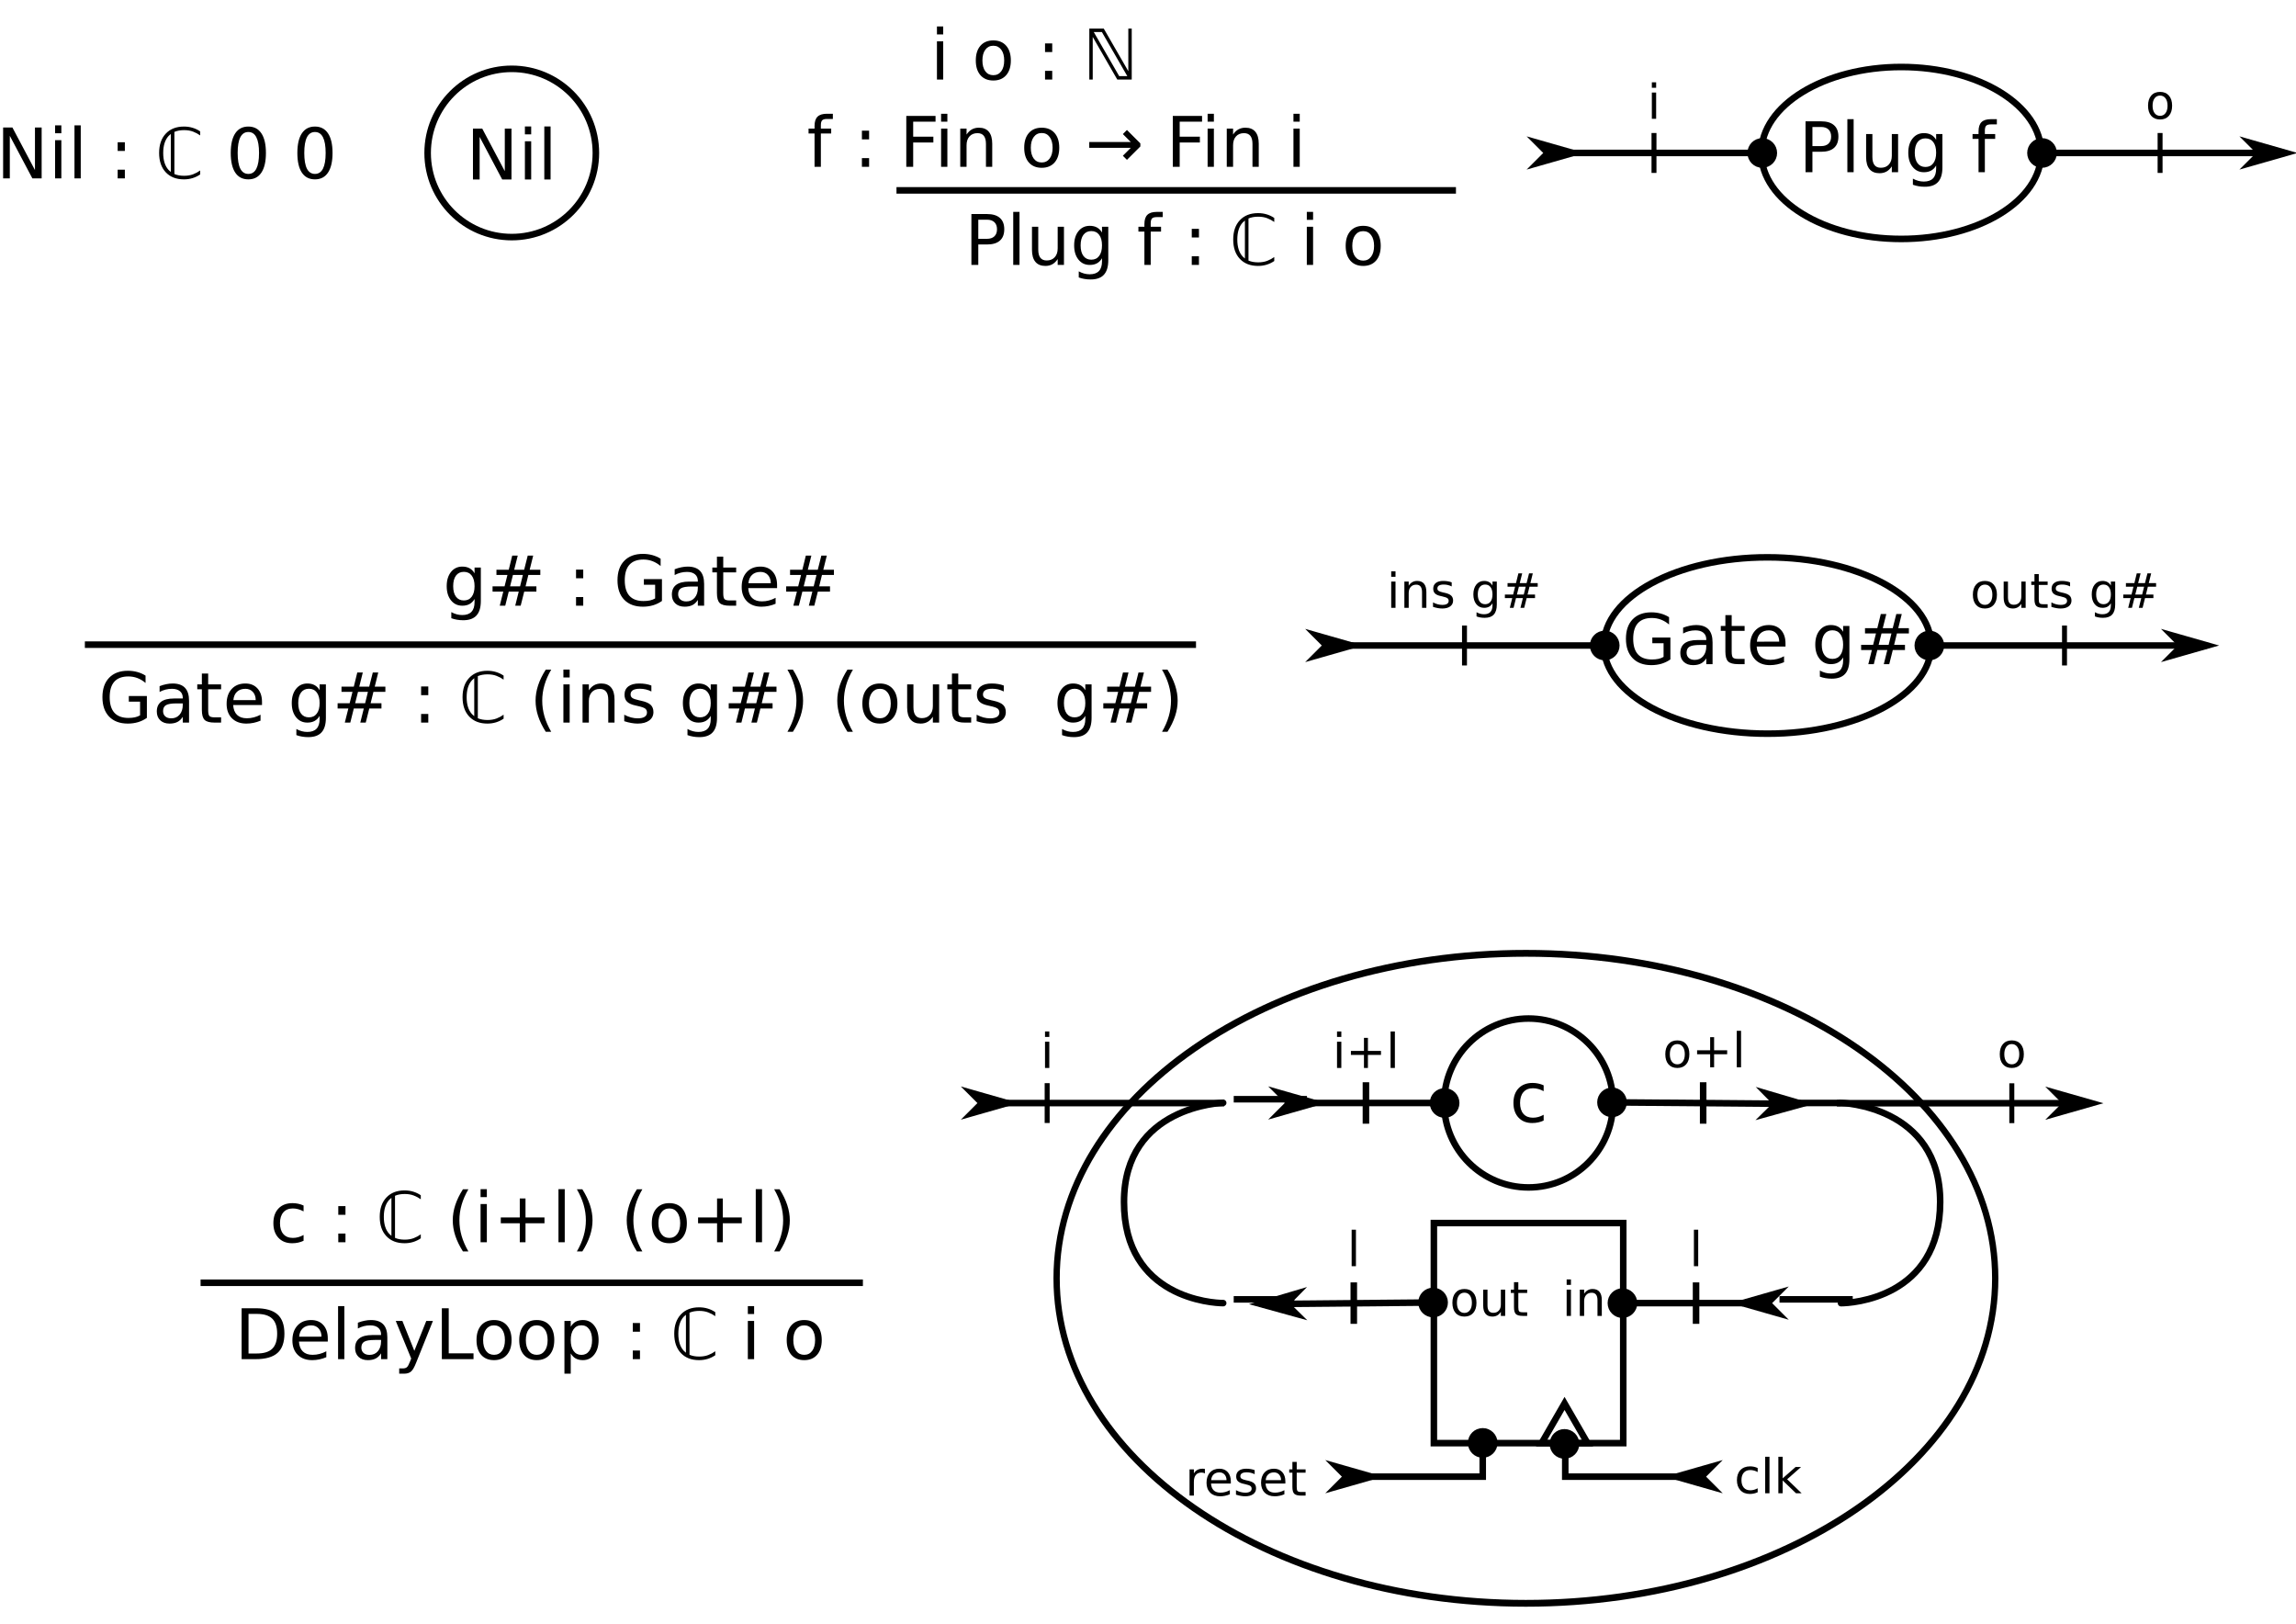
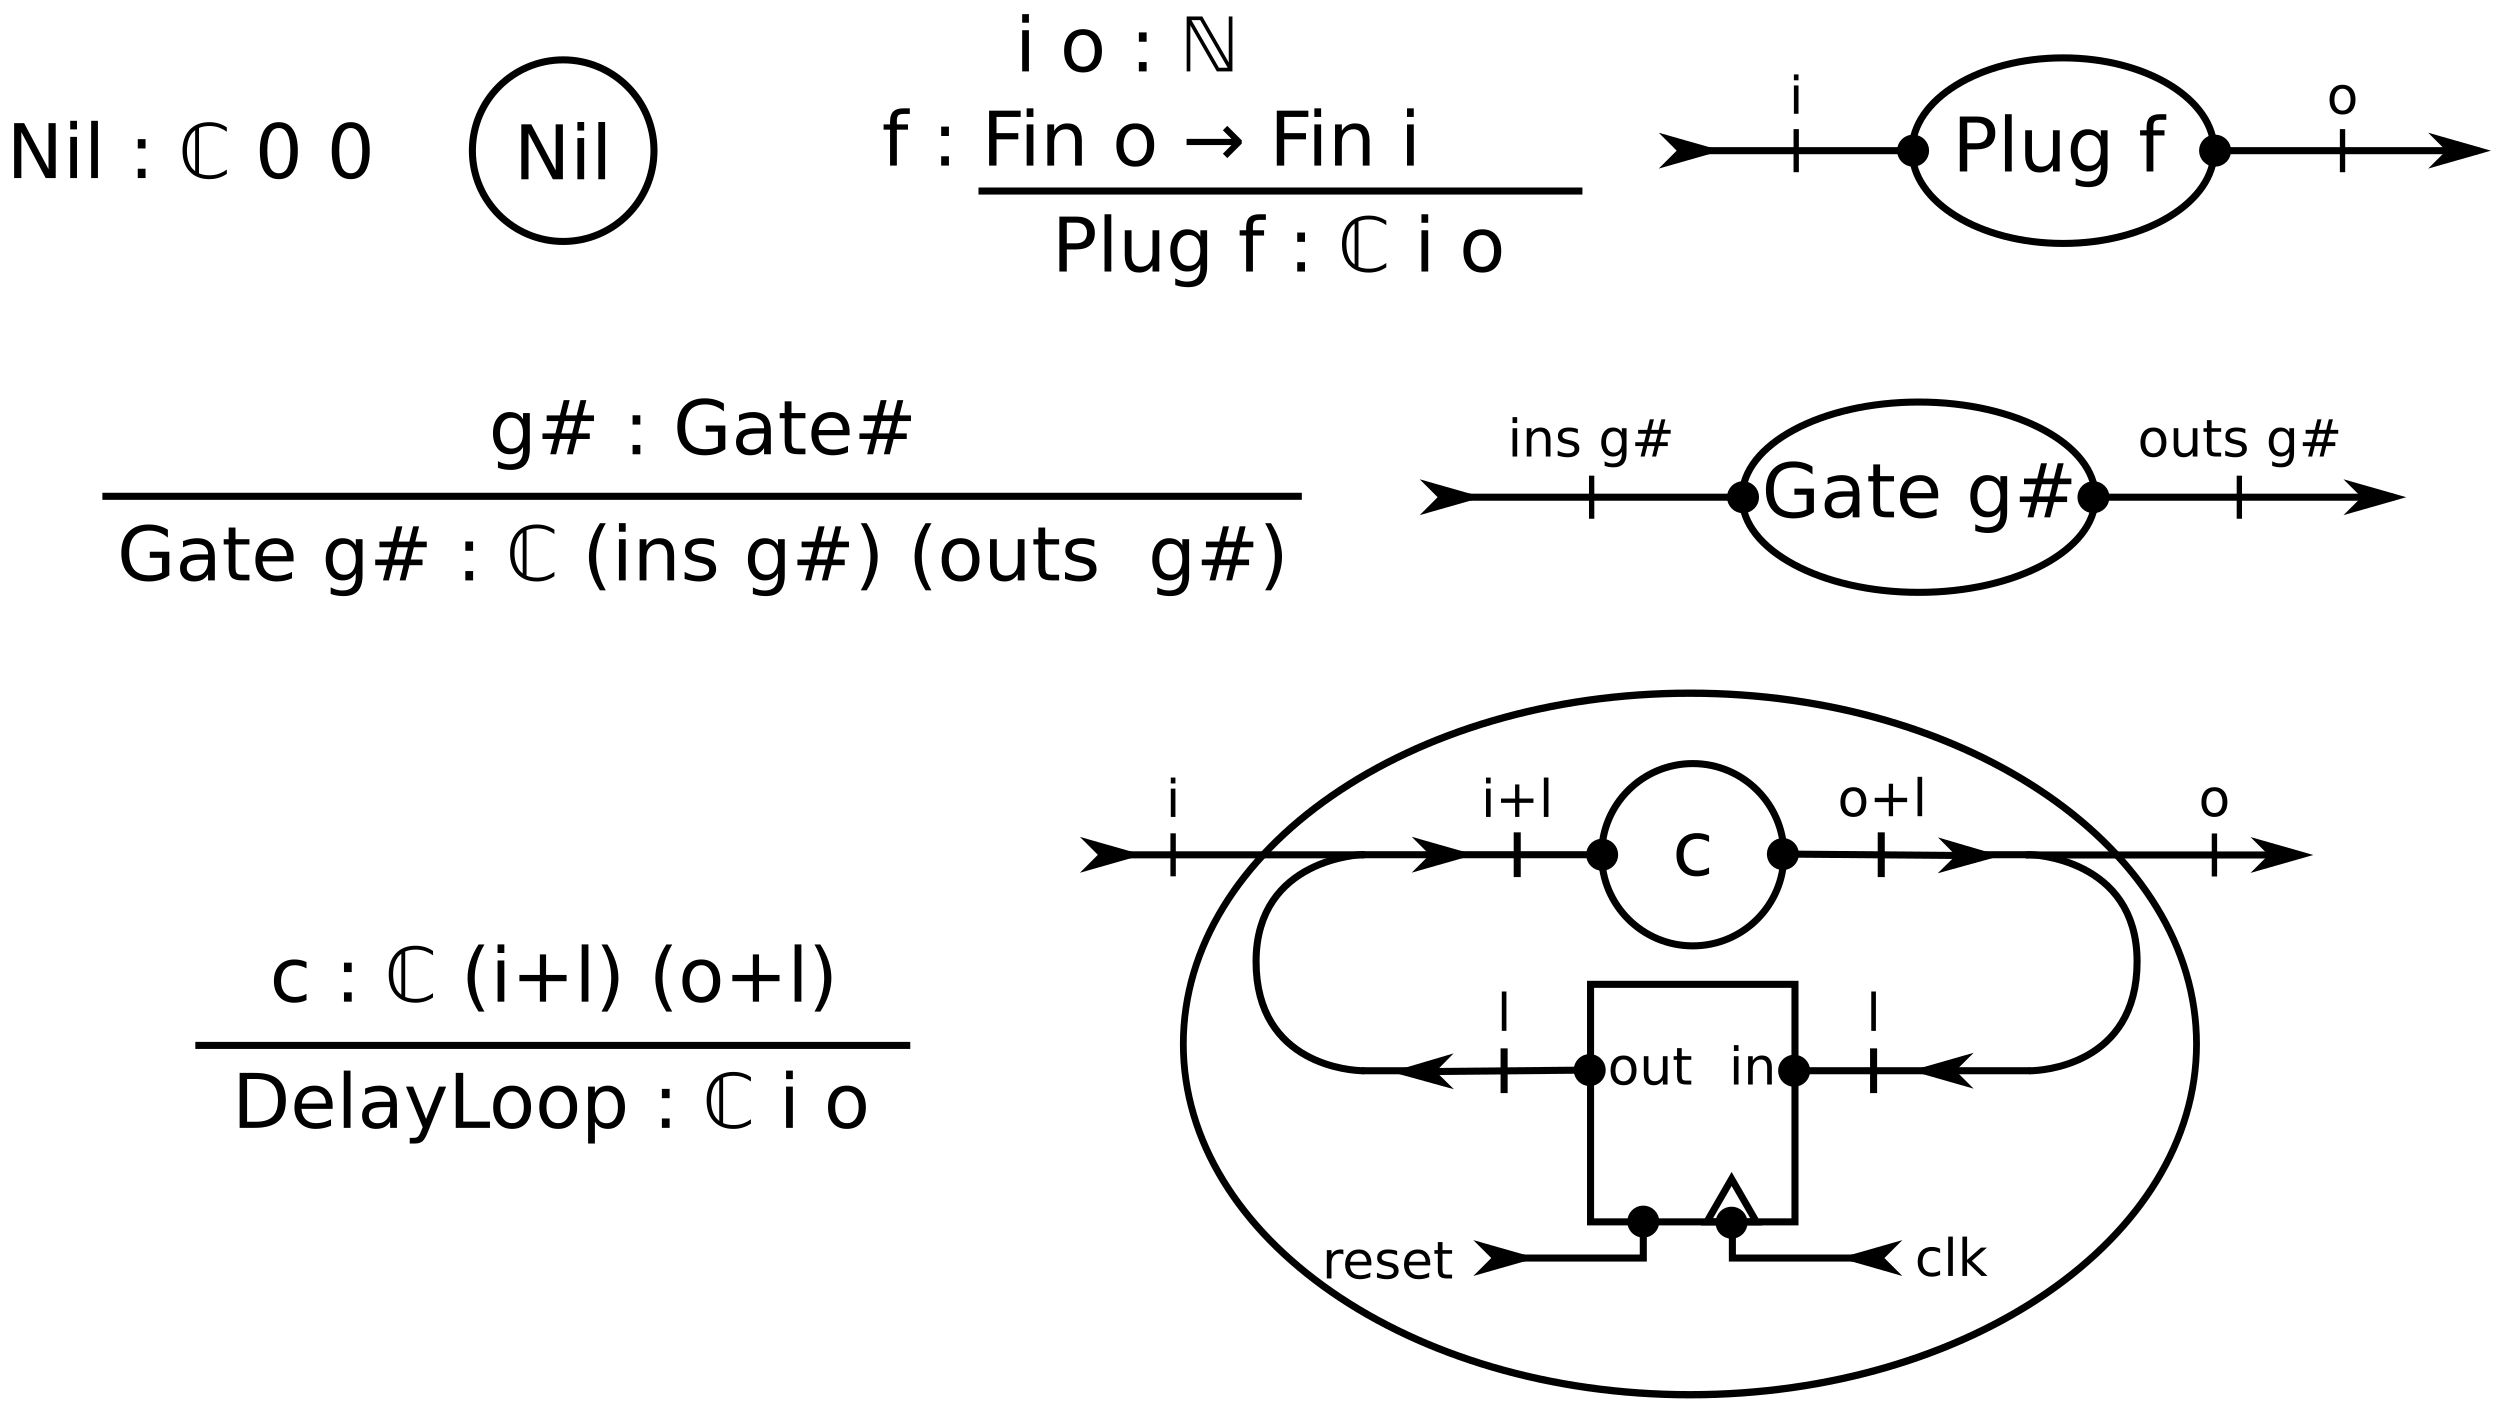
- <svg xmlns="http://www.w3.org/2000/svg" width="1052.362" height="744.094" id="svg2" version="1.1">
+ <svg xmlns="http://www.w3.org/2000/svg" width="1061.499" height="597.551" id="svg2" version="1.1">
  <defs id="defs4">
    <marker style="overflow:visible" id="DotM" refX="0" refY="0" orient="auto">
      <path transform="matrix(0.4,0,0,0.4,2.96,0.4)" style="fill-rule:evenodd;stroke:#000000;stroke-width:1pt" d="m -2.5,-1 c 0,2.76 -2.24,5 -5,5 -2.76,0 -5,-2.24 -5,-5 0,-2.76 2.24,-5 5,-5 2.76,0 5,2.24 5,5 z" id="path3974" />
    </marker>
    <marker style="overflow:visible" id="Arrow1Mend" refX="0" refY="0" orient="auto">
      <path transform="matrix(-0.4,0,0,-0.4,-4,0)" style="fill-rule:evenodd;stroke:#000000;stroke-width:1pt" d="M 0,0 5,-5 -12.5,0 5,5 0,0 z" id="path3919" />
    </marker>
    <marker style="overflow:visible" id="Arrow1Mstart" refX="0" refY="0" orient="auto">
      <path transform="matrix(0.4,0,0,0.4,4,0)" style="fill-rule:evenodd;stroke:#000000;stroke-width:1pt" d="M 0,0 5,-5 -12.5,0 5,5 0,0 z" id="path3916" />
    </marker>
    <marker orient="auto" refY="0" refX="0" id="Arrow1Mstart-3" style="overflow:visible">
      <path id="path3916-2" d="M 0,0 5,-5 -12.5,0 5,5 0,0 z" style="fill-rule:evenodd;stroke:#000000;stroke-width:1pt" transform="matrix(0.4,0,0,0.4,4,0)" />
    </marker>
    <marker orient="auto" refY="0" refX="0" id="Arrow1Mend-5" style="overflow:visible">
      <path id="path3919-8" d="M 0,0 5,-5 -12.5,0 5,5 0,0 z" style="fill-rule:evenodd;stroke:#000000;stroke-width:1pt" transform="matrix(-0.4,0,0,-0.4,-4,0)" />
    </marker>
    <marker orient="auto" refY="0" refX="0" id="DotM-1" style="overflow:visible">
      <path id="path3974-0" d="m -2.5,-1 c 0,2.76 -2.24,5 -5,5 -2.76,0 -5,-2.24 -5,-5 0,-2.76 2.24,-5 5,-5 2.76,0 5,2.24 5,5 z" style="fill-rule:evenodd;stroke:#000000;stroke-width:1pt" transform="matrix(0.4,0,0,0.4,2.96,0.4)" />
    </marker>
    <marker style="overflow:visible" id="Arrow1Mstart-63-8" refX="0" refY="0" orient="auto">
      <path transform="matrix(0.4,0,0,0.4,4,0)" style="fill-rule:evenodd;stroke:#000000;stroke-width:1pt" d="M 0,0 5,-5 -12.5,0 5,5 0,0 z" id="path3804-3-9" />
    </marker>
    <marker style="overflow:visible" id="DotM-3-4-3" refX="0" refY="0" orient="auto">
      <path transform="matrix(0.4,0,0,0.4,2.96,0.4)" style="fill-rule:evenodd;stroke:#000000;stroke-width:1pt" d="m -2.5,-1 c 0,2.76 -2.24,5 -5,5 -2.76,0 -5,-2.24 -5,-5 0,-2.76 2.24,-5 5,-5 2.76,0 5,2.24 5,5 z" id="path3862-2-0-5" />
    </marker>
    <marker orient="auto" refY="0" refX="0" id="Arrow1Mend-9" style="overflow:visible">
      <path id="path4722-8" d="M 0,0 5,-5 -12.5,0 5,5 0,0 z" style="fill-rule:evenodd;stroke:#000000;stroke-width:1pt" transform="matrix(-0.4,0,0,-0.4,-4,0)" />
    </marker>
    <marker style="overflow:visible" id="DotM-3-4" refX="0" refY="0" orient="auto">
      <path transform="matrix(0.4,0,0,0.4,2.96,0.4)" style="fill-rule:evenodd;stroke:#000000;stroke-width:1pt" d="m -2.5,-1 c 0,2.76 -2.24,5 -5,5 -2.76,0 -5,-2.24 -5,-5 0,-2.76 2.24,-5 5,-5 2.76,0 5,2.24 5,5 z" id="path3862-2-0" />
    </marker>
    <marker style="overflow:visible" id="Arrow1Mstart-63" refX="0" refY="0" orient="auto">
      <path transform="matrix(0.4,0,0,0.4,4,0)" style="fill-rule:evenodd;stroke:#000000;stroke-width:1pt" d="M 0,0 5,-5 -12.5,0 5,5 0,0 z" id="path3804-3" />
    </marker>
    <marker style="overflow:visible" id="DotM-1-0" refX="0" refY="0" orient="auto">
      <path transform="matrix(0.4,0,0,0.4,2.96,0.4)" style="fill-rule:evenodd;stroke:#000000;stroke-width:1pt" d="m -2.5,-1 c 0,2.76 -2.24,5 -5,5 -2.76,0 -5,-2.24 -5,-5 0,-2.76 2.24,-5 5,-5 2.76,0 5,2.24 5,5 z" id="path3862-7" />
    </marker>
    <marker orient="auto" refY="0" refX="0" id="Arrow1Mend-51" style="overflow:visible">
      <path id="path4722" d="M 0,0 5,-5 -12.5,0 5,5 0,0 z" style="fill-rule:evenodd;stroke:#000000;stroke-width:1pt" transform="matrix(-0.4,0,0,-0.4,-4,0)" />
    </marker>
    <marker orient="auto" refY="0" refX="0" id="Arrow2Mstart" style="overflow:visible">
      <path id="path4737" style="fill-rule:evenodd;stroke-width:0.625;stroke-linejoin:round" d="M 8.719,4.034 -2.207,0.016 8.719,-4.002 c -1.745,2.372 -1.735,5.617 -6e-7,8.035 z" transform="scale(0.6,0.6)" />
    </marker>
    <marker orient="auto" refY="0" refX="0" id="Arrow1Sstart" style="overflow:visible">
      <path id="path4725" d="M 0,0 5,-5 -12.5,0 5,5 0,0 z" style="fill-rule:evenodd;stroke:#000000;stroke-width:1pt" transform="matrix(0.2,0,0,0.2,1.2,0)" />
    </marker>
    <marker style="overflow:visible" id="marker5788" refX="0" refY="0" orient="auto">
      <path transform="matrix(0.4,0,0,0.4,4,0)" style="fill-rule:evenodd;stroke:#000000;stroke-width:1pt" d="M 0,0 5,-5 -12.5,0 5,5 0,0 z" id="path5790" />
    </marker>
    <marker style="overflow:visible" id="marker5784" refX="0" refY="0" orient="auto">
      <path transform="matrix(0.4,0,0,0.4,2.96,0.4)" style="fill-rule:evenodd;stroke:#000000;stroke-width:1pt" d="m -2.5,-1 c 0,2.76 -2.24,5 -5,5 -2.76,0 -5,-2.24 -5,-5 0,-2.76 2.24,-5 5,-5 2.76,0 5,2.24 5,5 z" id="path5786" />
    </marker>
    <marker style="overflow:visible" id="DotM-6" refX="0" refY="0" orient="auto">
      <path transform="matrix(0.4,0,0,0.4,2.96,0.4)" style="fill-rule:evenodd;stroke:#000000;stroke-width:1pt" d="m -2.5,-1 c 0,2.76 -2.24,5 -5,5 -2.76,0 -5,-2.24 -5,-5 0,-2.76 2.24,-5 5,-5 2.76,0 5,2.24 5,5 z" id="path3862-1" />
    </marker>
    <marker style="overflow:visible" id="Arrow1Mstart-6" refX="0" refY="0" orient="auto">
      <path transform="matrix(0.4,0,0,0.4,4,0)" style="fill-rule:evenodd;stroke:#000000;stroke-width:1pt" d="M 0,0 5,-5 -12.5,0 5,5 0,0 z" id="path3804-8" />
    </marker>
    <marker style="overflow:visible" id="DotL" refX="0" refY="0" orient="auto">
      <path transform="matrix(0.8,0,0,0.8,5.92,0.8)" style="fill-rule:evenodd;stroke:#000000;stroke-width:1pt" d="m -2.5,-1 c 0,2.76 -2.24,5 -5,5 -2.76,0 -5,-2.24 -5,-5 0,-2.76 2.24,-5 5,-5 2.76,0 5,2.24 5,5 z" id="path3859" />
    </marker>
    <marker style="overflow:visible" id="DotS" refX="0" refY="0" orient="auto">
      <path transform="matrix(0.2,0,0,0.2,1.48,0.2)" style="fill-rule:evenodd;stroke:#000000;stroke-width:1pt" d="m -2.5,-1 c 0,2.76 -2.24,5 -5,5 -2.76,0 -5,-2.24 -5,-5 0,-2.76 2.24,-5 5,-5 2.76,0 5,2.24 5,5 z" id="path3865" />
    </marker>
    <marker style="overflow:visible" id="DotM-7" refX="0" refY="0" orient="auto">
      <path transform="matrix(0.4,0,0,0.4,2.96,0.4)" style="fill-rule:evenodd;stroke:#000000;stroke-width:1pt" d="m -2.5,-1 c 0,2.76 -2.24,5 -5,5 -2.76,0 -5,-2.24 -5,-5 0,-2.76 2.24,-5 5,-5 2.76,0 5,2.24 5,5 z" id="path3862" />
    </marker>
    <marker style="overflow:visible" id="Arrow2Mend" refX="0" refY="0" orient="auto">
      <path transform="scale(-0.6,-0.6)" d="M 8.719,4.034 -2.207,0.016 8.719,-4.002 c -1.745,2.372 -1.735,5.617 -6e-7,8.035 z" style="fill-rule:evenodd;stroke-width:0.625;stroke-linejoin:round" id="path3825" />
    </marker>
    <marker style="overflow:visible" id="Arrow1Mstart-76" refX="0" refY="0" orient="auto">
      <path transform="matrix(0.4,0,0,0.4,4,0)" style="fill-rule:evenodd;stroke:#000000;stroke-width:1pt" d="M 0,0 5,-5 -12.5,0 5,5 0,0 z" id="path3804" />
    </marker>
    <marker style="overflow:visible" id="DotM-3" refX="0" refY="0" orient="auto">
      <path transform="matrix(0.4,0,0,0.4,2.96,0.4)" style="fill-rule:evenodd;stroke:#000000;stroke-width:1pt" d="m -2.5,-1 c 0,2.76 -2.24,5 -5,5 -2.76,0 -5,-2.24 -5,-5 0,-2.76 2.24,-5 5,-5 2.76,0 5,2.24 5,5 z" id="path3862-2" />
    </marker>
    <marker style="overflow:visible" id="Arrow1Mstart-7" refX="0" refY="0" orient="auto">
      <path transform="matrix(0.4,0,0,0.4,4,0)" style="fill-rule:evenodd;stroke:#000000;stroke-width:1pt" d="M 0,0 5,-5 -12.5,0 5,5 0,0 z" id="path3804-5" />
    </marker>
    <marker style="overflow:visible" id="DotM-3-1" refX="0" refY="0" orient="auto">
      <path transform="matrix(0.4,0,0,0.4,2.96,0.4)" style="fill-rule:evenodd;stroke:#000000;stroke-width:1pt" d="m -2.5,-1 c 0,2.76 -2.24,5 -5,5 -2.76,0 -5,-2.24 -5,-5 0,-2.76 2.24,-5 5,-5 2.76,0 5,2.24 5,5 z" id="path3862-2-1" />
    </marker>
    <marker orient="auto" refY="0" refX="0" id="Arrow1Mend-3" style="overflow:visible">
      <path id="path4722-0" d="M 0,0 5,-5 -12.5,0 5,5 0,0 z" style="fill-rule:evenodd;stroke:#000000;stroke-width:1pt" transform="matrix(-0.4,0,0,-0.4,-4,0)" />
    </marker>
+     <marker style="overflow:visible" id="Arrow1Mstart-63-8-0" refX="0" refY="0" orient="auto">
+       <path transform="matrix(0.4,0,0,0.4,4,0)" style="fill-rule:evenodd;stroke:#000000;stroke-width:1pt" d="M 0,0 5,-5 -12.5,0 5,5 0,0 z" id="path3804-3-9-7" />
+     </marker>
+     <marker style="overflow:visible" id="DotM-3-4-3-0" refX="0" refY="0" orient="auto">
+       <path transform="matrix(0.4,0,0,0.4,2.96,0.4)" style="fill-rule:evenodd;stroke:#000000;stroke-width:1pt" d="m -2.5,-1 c 0,2.76 -2.24,5 -5,5 -2.76,0 -5,-2.24 -5,-5 0,-2.76 2.24,-5 5,-5 2.76,0 5,2.24 5,5 z" id="path3862-2-0-5-0" />
+     </marker>
+     <marker orient="auto" refY="0" refX="0" id="Arrow1Mend-9-1" style="overflow:visible">
+       <path id="path4722-8-5" d="M 0,0 5,-5 -12.5,0 5,5 0,0 z" style="fill-rule:evenodd;stroke:#000000;stroke-width:1pt" transform="matrix(-0.4,0,0,-0.4,-4,0)" />
+     </marker>
+     <marker style="overflow:visible" id="DotM-3-4-36" refX="0" refY="0" orient="auto">
+       <path transform="matrix(0.4,0,0,0.4,2.96,0.4)" style="fill-rule:evenodd;stroke:#000000;stroke-width:1pt" d="m -2.5,-1 c 0,2.76 -2.24,5 -5,5 -2.76,0 -5,-2.24 -5,-5 0,-2.76 2.24,-5 5,-5 2.76,0 5,2.24 5,5 z" id="path3862-2-0-8" />
+     </marker>
+     <marker style="overflow:visible" id="Arrow1Mstart-63-2" refX="0" refY="0" orient="auto">
+       <path transform="matrix(0.4,0,0,0.4,4,0)" style="fill-rule:evenodd;stroke:#000000;stroke-width:1pt" d="M 0,0 5,-5 -12.5,0 5,5 0,0 z" id="path3804-3-7" />
+     </marker>
+     <marker style="overflow:visible" id="DotM-1-6" refX="0" refY="0" orient="auto">
+       <path transform="matrix(0.4,0,0,0.4,2.96,0.4)" style="fill-rule:evenodd;stroke:#000000;stroke-width:1pt" d="m -2.5,-1 c 0,2.76 -2.24,5 -5,5 -2.76,0 -5,-2.24 -5,-5 0,-2.76 2.24,-5 5,-5 2.76,0 5,2.24 5,5 z" id="path3862-7-3" />
+     </marker>
+     <marker orient="auto" refY="0" refX="0" id="Arrow1Mend-33" style="overflow:visible">
+       <path id="path4722-08" d="M 0,0 5,-5 -12.5,0 5,5 0,0 z" style="fill-rule:evenodd;stroke:#000000;stroke-width:1pt" transform="matrix(-0.4,0,0,-0.4,-4,0)" />
+     </marker>
+     <marker orient="auto" refY="0" refX="0" id="Arrow2Mstart-2" style="overflow:visible">
+       <path id="path4737-6" style="fill-rule:evenodd;stroke-width:0.625;stroke-linejoin:round" d="M 8.719,4.034 -2.207,0.016 8.719,-4.002 c -1.745,2.372 -1.735,5.617 -6e-7,8.035 z" transform="scale(0.6,0.6)" />
+     </marker>
+     <marker orient="auto" refY="0" refX="0" id="Arrow1Sstart-4" style="overflow:visible">
+       <path id="path4725-1" d="M 0,0 5,-5 -12.5,0 5,5 0,0 z" style="fill-rule:evenodd;stroke:#000000;stroke-width:1pt" transform="matrix(0.2,0,0,0.2,1.2,0)" />
+     </marker>
+     <marker style="overflow:visible" id="marker5788-0" refX="0" refY="0" orient="auto">
+       <path transform="matrix(0.4,0,0,0.4,4,0)" style="fill-rule:evenodd;stroke:#000000;stroke-width:1pt" d="M 0,0 5,-5 -12.5,0 5,5 0,0 z" id="path5790-9" />
+     </marker>
+     <marker style="overflow:visible" id="marker5784-7" refX="0" refY="0" orient="auto">
+       <path transform="matrix(0.4,0,0,0.4,2.96,0.4)" style="fill-rule:evenodd;stroke:#000000;stroke-width:1pt" d="m -2.5,-1 c 0,2.76 -2.24,5 -5,5 -2.76,0 -5,-2.24 -5,-5 0,-2.76 2.24,-5 5,-5 2.76,0 5,2.24 5,5 z" id="path5786-1" />
+     </marker>
+     <marker style="overflow:visible" id="DotM-6-6" refX="0" refY="0" orient="auto">
+       <path transform="matrix(0.4,0,0,0.4,2.96,0.4)" style="fill-rule:evenodd;stroke:#000000;stroke-width:1pt" d="m -2.5,-1 c 0,2.76 -2.24,5 -5,5 -2.76,0 -5,-2.24 -5,-5 0,-2.76 2.24,-5 5,-5 2.76,0 5,2.24 5,5 z" id="path3862-1-3" />
+     </marker>
+     <marker style="overflow:visible" id="Arrow1Mstart-6-0" refX="0" refY="0" orient="auto">
+       <path transform="matrix(0.4,0,0,0.4,4,0)" style="fill-rule:evenodd;stroke:#000000;stroke-width:1pt" d="M 0,0 5,-5 -12.5,0 5,5 0,0 z" id="path3804-8-6" />
+     </marker>
+     <marker style="overflow:visible" id="DotL-6" refX="0" refY="0" orient="auto">
+       <path transform="matrix(0.8,0,0,0.8,5.92,0.8)" style="fill-rule:evenodd;stroke:#000000;stroke-width:1pt" d="m -2.5,-1 c 0,2.76 -2.24,5 -5,5 -2.76,0 -5,-2.24 -5,-5 0,-2.76 2.24,-5 5,-5 2.76,0 5,2.24 5,5 z" id="path3859-5" />
+     </marker>
+     <marker style="overflow:visible" id="DotS-5" refX="0" refY="0" orient="auto">
+       <path transform="matrix(0.2,0,0,0.2,1.48,0.2)" style="fill-rule:evenodd;stroke:#000000;stroke-width:1pt" d="m -2.5,-1 c 0,2.76 -2.24,5 -5,5 -2.76,0 -5,-2.24 -5,-5 0,-2.76 2.24,-5 5,-5 2.76,0 5,2.24 5,5 z" id="path3865-7" />
+     </marker>
+     <marker style="overflow:visible" id="DotM-0" refX="0" refY="0" orient="auto">
+       <path transform="matrix(0.4,0,0,0.4,2.96,0.4)" style="fill-rule:evenodd;stroke:#000000;stroke-width:1pt" d="m -2.5,-1 c 0,2.76 -2.24,5 -5,5 -2.76,0 -5,-2.24 -5,-5 0,-2.76 2.24,-5 5,-5 2.76,0 5,2.24 5,5 z" id="path3862-9" />
+     </marker>
+     <marker style="overflow:visible" id="Arrow2Mend-6" refX="0" refY="0" orient="auto">
+       <path transform="scale(-0.6,-0.6)" d="M 8.719,4.034 -2.207,0.016 8.719,-4.002 c -1.745,2.372 -1.735,5.617 -6e-7,8.035 z" style="fill-rule:evenodd;stroke-width:0.625;stroke-linejoin:round" id="path3825-7" />
+     </marker>
+     <marker style="overflow:visible" id="Arrow1Mstart-9" refX="0" refY="0" orient="auto">
+       <path transform="matrix(0.4,0,0,0.4,4,0)" style="fill-rule:evenodd;stroke:#000000;stroke-width:1pt" d="M 0,0 5,-5 -12.5,0 5,5 0,0 z" id="path3804-31" />
+     </marker>
+     <marker style="overflow:visible" id="DotM-3-12" refX="0" refY="0" orient="auto">
+       <path transform="matrix(0.4,0,0,0.4,2.96,0.4)" style="fill-rule:evenodd;stroke:#000000;stroke-width:1pt" d="m -2.5,-1 c 0,2.76 -2.24,5 -5,5 -2.76,0 -5,-2.24 -5,-5 0,-2.76 2.24,-5 5,-5 2.76,0 5,2.24 5,5 z" id="path3862-2-8" />
+     </marker>
+     <marker style="overflow:visible" id="Arrow1Mstart-7-5" refX="0" refY="0" orient="auto">
+       <path transform="matrix(0.4,0,0,0.4,4,0)" style="fill-rule:evenodd;stroke:#000000;stroke-width:1pt" d="M 0,0 5,-5 -12.5,0 5,5 0,0 z" id="path3804-5-1" />
+     </marker>
+     <marker style="overflow:visible" id="DotM-3-1-8" refX="0" refY="0" orient="auto">
+       <path transform="matrix(0.4,0,0,0.4,2.96,0.4)" style="fill-rule:evenodd;stroke:#000000;stroke-width:1pt" d="m -2.5,-1 c 0,2.76 -2.24,5 -5,5 -2.76,0 -5,-2.24 -5,-5 0,-2.76 2.24,-5 5,-5 2.76,0 5,2.24 5,5 z" id="path3862-2-1-1" />
+     </marker>
+     <marker orient="auto" refY="0" refX="0" id="Arrow1Mend-3-2" style="overflow:visible">
+       <path id="path4722-0-0" d="M 0,0 5,-5 -12.5,0 5,5 0,0 z" style="fill-rule:evenodd;stroke:#000000;stroke-width:1pt" transform="matrix(-0.4,0,0,-0.4,-4,0)" />
+     </marker>
  </defs>
-   <g id="layer1" transform="translate(0,-308.2677)">
+   <g id="layer1" transform="translate(4.568668,-392.968)">
    <text xml:space="preserve" style="font-size:65.001%;font-style:normal;font-variant:normal;font-weight:normal;font-stretch:normal;line-height:125%;letter-spacing:0px;word-spacing:0px;baseline-shift:sub;fill:#000000;fill-opacity:1;stroke:none;font-family:DejaVu Sans;-inkscape-font-specification:DejaVu Sans" x="638.463" y="647.415" id="text3789">
      <tspan id="tspan3791" x="638.463" y="647.415" />
    </text>
    <text xml:space="preserve" style="font-size:22px;font-style:normal;font-variant:normal;font-weight:normal;font-stretch:normal;line-height:125%;letter-spacing:0px;word-spacing:0px;fill:#000000;fill-opacity:1;stroke:none;font-family:DejaVu Sans;-inkscape-font-specification:DejaVu Sans" x="604.534" y="651.344" id="text4926">
      <tspan id="tspan4928" x="604.534" y="651.344" />
    </text>
    <text xml:space="preserve" style="font-size:32px;font-style:normal;font-variant:normal;font-weight:normal;font-stretch:normal;line-height:125%;letter-spacing:0px;word-spacing:0px;fill:#000000;fill-opacity:1;stroke:none;font-family:DejaVu Sans;-inkscape-font-specification:DejaVu Sans" x="679.891" y="494.558" id="text5077">
      <tspan id="tspan5079" x="679.891" y="494.558" />
    </text>
    <text xml:space="preserve" style="font-size:65.001%;font-style:normal;font-variant:normal;font-weight:normal;font-stretch:normal;line-height:125%;letter-spacing:0px;word-spacing:0px;baseline-shift:sub;fill:#000000;fill-opacity:1;stroke:none;font-family:DejaVu Sans;-inkscape-font-specification:DejaVu Sans" x="702.231" y="655.467" id="text3789-0">
      <tspan id="tspan3791-4" x="702.231" y="655.467" />
    </text>
    <text xml:space="preserve" style="font-size:22px;font-style:normal;font-variant:normal;font-weight:normal;font-stretch:normal;line-height:125%;letter-spacing:0px;word-spacing:0px;fill:#000000;fill-opacity:1;stroke:none;font-family:DejaVu Sans;-inkscape-font-specification:DejaVu Sans" x="668.302" y="659.396" id="text4926-6">
      <tspan id="tspan4928-4" x="668.302" y="659.396" />
    </text>
    <text xml:space="preserve" style="font-size:32px;font-style:normal;font-variant:normal;font-weight:normal;font-stretch:normal;line-height:125%;letter-spacing:0px;word-spacing:0px;fill:#000000;fill-opacity:1;stroke:none;font-family:DejaVu Sans;-inkscape-font-specification:DejaVu Sans" x="743.66" y="502.61" id="text5077-9">
      <tspan id="tspan5079-3" x="743.66" y="502.61" />
    </text>
    <text xml:space="preserve" style="font-size:22px;font-style:normal;font-variant:normal;font-weight:normal;font-stretch:normal;line-height:125%;letter-spacing:0px;word-spacing:0px;fill:#000000;fill-opacity:1;stroke:none;font-family:DejaVu Sans;-inkscape-font-specification:DejaVu Sans" x="538.781" y="1004.082" id="text4486">
      <tspan id="tspan4488" x="538.781" y="1004.082" />
    </text>
-     <path style="fill:none;stroke:#000000;stroke-width:3;stroke-linecap:butt;stroke-linejoin:miter;stroke-miterlimit:4;stroke-opacity:1;stroke-dasharray:none" d="m 599.044,812.011 -33.571,0" id="path5577-6" />
-     <path style="fill:none;stroke:#000000;stroke-width:3;stroke-linecap:butt;stroke-linejoin:miter;stroke-miterlimit:4;stroke-opacity:1;stroke-dasharray:none" d="m 815.63,903.729 33.571,0" id="path5577-6-3" />
-     <path style="fill:none;stroke:#000000;stroke-width:3;stroke-linecap:butt;stroke-linejoin:miter;stroke-miterlimit:4;stroke-opacity:1;stroke-dasharray:none" d="m 593.225,903.734 -27.758,0" id="path7006-1-2" />
    <g id="g4123" transform="translate(28.32395,-2.567582)">
      <g transform="translate(34.6555,-148.9531)" id="g5087">
        <text xml:space="preserve" style="font-size:32px;font-style:normal;font-variant:normal;font-weight:normal;font-stretch:normal;line-height:125%;letter-spacing:0px;word-spacing:0px;fill:#000000;fill-opacity:1;stroke:none;font-family:DejaVu Sans;-inkscape-font-specification:DejaVu Sans" x="-17.828" y="790.934" id="text5073">
          <tspan id="tspan5075" x="-17.828" y="790.934">Gate g# : ℂ (ins g#) (outs  g#)</tspan>
        </text>
        <text xml:space="preserve" style="font-size:32px;font-style:normal;font-variant:normal;font-weight:normal;font-stretch:normal;line-height:125%;letter-spacing:0px;word-spacing:0px;fill:#000000;fill-opacity:1;stroke:none;font-family:DejaVu Sans;-inkscape-font-specification:DejaVu Sans" x="140" y="737.362" id="text5081">
          <tspan id="tspan5083" x="140" y="737.362">g# : Gate#</tspan>
        </text>
        <path style="fill:none;stroke:#000000;stroke-width:3;stroke-linecap:butt;stroke-linejoin:miter;stroke-miterlimit:4;stroke-opacity:1;stroke-dasharray:none" d="m -24.08,755.219 509.286,0" id="path5085" />
      </g>
      <g transform="translate(431.789,-262.0898)" id="g5252">
        <g id="g4946" transform="translate(-22.36341,0)">
          <g id="g4942">
            <path style="fill:none;stroke:#000000;stroke-width:3;stroke-linecap:round;stroke-linejoin:miter;stroke-miterlimit:4;stroke-opacity:1;stroke-dasharray:none;marker-start:url(#DotM);marker-end:url(#Arrow1Mstart)" d="m 297.649,868.738 -116.429,0" id="path3902" />
            <path style="fill:none;stroke:#000000;stroke-width:2.263;stroke-linecap:butt;stroke-linejoin:miter;stroke-miterlimit:4;stroke-opacity:1;stroke-dasharray:none" d="m 233.494,859.591 0,18.293" id="path4906" />
          </g>
          <text id="text4934" y="851.473" x="197.83" style="font-size:22px;font-style:normal;font-variant:normal;font-weight:normal;font-stretch:normal;line-height:125%;letter-spacing:0px;word-spacing:0px;fill:#000000;fill-opacity:1;stroke:none;font-family:DejaVu Sans;-inkscape-font-specification:DejaVu Sans" xml:space="preserve">
            <tspan y="851.473" x="197.83" id="tspan4936">ins g#</tspan>
          </text>
        </g>
        <g id="g5245" transform="translate(22.48859,0)">
          <g transform="translate(28.28427,0)" id="g4953">
            <path style="fill:none;stroke:#000000;stroke-width:3;stroke-linecap:round;stroke-linejoin:miter;stroke-miterlimit:4;stroke-opacity:1;stroke-dasharray:none;marker-start:url(#DotM);marker-end:url(#Arrow1Mend)" d="m 373.542,868.738 126.786,0" id="path3904" />
            <path style="fill:none;stroke:#000000;stroke-width:2.263;stroke-linecap:butt;stroke-linejoin:miter;stroke-miterlimit:4;stroke-opacity:1;stroke-dasharray:none" d="m 435.374,859.591 0,18.293" id="path4906-5" />
          </g>
          <text id="text4938" y="851.473" x="420.432" style="font-size:22px;font-style:normal;font-variant:normal;font-weight:normal;font-stretch:normal;line-height:125%;letter-spacing:0px;word-spacing:0px;fill:#000000;fill-opacity:1;stroke:none;font-family:DejaVu Sans;-inkscape-font-specification:DejaVu Sans" xml:space="preserve">
            <tspan y="851.473" x="420.432" id="tspan4940">outs g#</tspan>
          </text>
        </g>
        <g id="g5235" transform="translate(0,78.78535)">
          <text id="text5229" y="798.499" x="283.333" style="font-size:32px;font-style:normal;font-variant:normal;font-weight:normal;font-stretch:normal;line-height:125%;letter-spacing:0px;word-spacing:0px;fill:#000000;fill-opacity:1;stroke:none;font-family:DejaVu Sans;-inkscape-font-specification:DejaVu Sans" xml:space="preserve">
            <tspan y="798.499" x="283.333" id="tspan5231">Gate g#</tspan>
          </text>
          <path transform="translate(-410.3876,820.7489)" d="m 685.389,-30.807 c 0.011,-22.316 33.6,-40.401 75.024,-40.395 41.423,0.006 74.995,18.101 74.984,40.417 C 835.385,-8.47 801.796,9.616 760.372,9.61 718.957,9.604 685.389,-8.485 685.389,-30.797" id="path5233" style="fill:none;stroke:#000000;stroke-width:3;stroke-linecap:round;stroke-linejoin:miter;stroke-miterlimit:4;stroke-opacity:1;stroke-dasharray:none;stroke-dashoffset:0" />
        </g>
      </g>
    </g>
-     <g id="g4174" transform="translate(-1.26309,-31.13901)">
+     <g id="g4174" transform="translate(-1.26309,47.43242)">
      <g transform="translate(0,5.71428)" id="g3905">
        <g id="g5178" transform="translate(-129.0176,-456.2086)">
          <path transform="matrix(0.9638554,0,0,0.9638554,139.7113,719.644)" d="m 193.571,145.608 c 0.006,-22.091 17.919,-39.995 40.011,-39.989 22.091,0.006 39.995,17.919 39.989,40.011 -0.006,22.091 -17.919,39.995 -40.011,39.989 -22.087,-0.006 -39.989,-17.913 -39.989,-40" id="path3915" style="fill:none;stroke:#000000;stroke-width:3.112;stroke-linecap:round;stroke-linejoin:miter;stroke-miterlimit:4;stroke-opacity:1;stroke-dasharray:none;stroke-dashoffset:0" />
          <text id="text3917" y="872.156" x="343.919" style="font-size:32px;font-style:normal;font-variant:normal;font-weight:normal;font-stretch:normal;text-align:start;line-height:125%;letter-spacing:0px;word-spacing:0px;writing-mode:lr-tb;text-anchor:start;fill:#000000;fill-opacity:1;stroke:none;font-family:DejaVu Sans;-inkscape-font-specification:DejaVu Sans" xml:space="preserve">
            <tspan y="872.156" x="343.919" id="tspan5176">Nil</tspan>
          </text>
        </g>
        <text xml:space="preserve" style="font-size:32px;font-style:normal;font-variant:normal;font-weight:normal;font-stretch:normal;text-align:start;line-height:125%;letter-spacing:0px;word-spacing:0px;writing-mode:lr-tb;text-anchor:start;fill:#000000;fill-opacity:1;stroke:none;font-family:DejaVu Sans;-inkscape-font-specification:DejaVu Sans" x="-0.446" y="415.439" id="text3926">
          <tspan y="415.439" x="-0.446" id="tspan5183">Nil : ℂ 0 0</tspan>
        </text>
      </g>
      <g id="g4148">
        <g id="g3795" transform="translate(342.2167,-414.3712)">
          <text id="text3783" y="790.219" x="199.286" style="font-size:32px;font-style:normal;font-variant:normal;font-weight:normal;font-stretch:normal;text-align:center;line-height:125%;letter-spacing:0px;word-spacing:0px;writing-mode:lr-tb;text-anchor:middle;fill:#000000;fill-opacity:1;stroke:none;font-family:DejaVu Sans;-inkscape-font-specification:DejaVu Sans" xml:space="preserve">
            <tspan y="790.219" x="199.286" id="tspan3785">i o : ℕ</tspan>
            <tspan id="tspan3787" y="830.219" x="199.286">f : Fin o → Fin i</tspan>
          </text>
          <text id="text3789-2" y="875.19" x="101.145" style="font-size:32px;font-style:normal;font-variant:normal;font-weight:normal;font-stretch:normal;line-height:125%;letter-spacing:0px;word-spacing:0px;fill:#000000;fill-opacity:1;stroke:none;font-family:DejaVu Sans;-inkscape-font-specification:DejaVu Sans" xml:space="preserve">
            <tspan y="875.19" x="101.145" id="tspan3791-9">Plug f : ℂ i o</tspan>
          </text>
          <path id="path3793" d="m 69.946,841.02 256.429,0" style="fill:none;stroke:#000000;stroke-width:3;stroke-linecap:butt;stroke-linejoin:miter;stroke-miterlimit:4;stroke-opacity:1;stroke-dasharray:none" />
        </g>
        <g id="g4059" transform="translate(600.4569,-520.6287)">
          <g id="g3811">
            <text xml:space="preserve" style="font-size:32px;font-style:normal;font-variant:normal;font-weight:normal;font-stretch:normal;line-height:125%;letter-spacing:0px;word-spacing:0px;fill:#000000;fill-opacity:1;stroke:none;font-family:DejaVu Sans;-inkscape-font-specification:DejaVu Sans" x="225.228" y="938.962" id="text3805">
              <tspan id="tspan3807" x="225.228" y="938.962">Plug f</tspan>
            </text>
            <path style="fill:none;stroke:#000000;stroke-width:3;stroke-linecap:round;stroke-linejoin:miter;stroke-miterlimit:4;stroke-opacity:1;stroke-dasharray:none;stroke-dashoffset:0" id="path3809" d="m 208.091,249.808 c 0.009,-21.758 28.736,-39.391 64.162,-39.385 35.426,0.006 64.137,17.649 64.127,39.407 -0.009,21.758 -28.736,39.391 -64.162,39.385 -35.419,-0.006 -64.127,-17.642 -64.127,-39.396" transform="translate(0,680.3149)" />
          </g>
          <g id="g4041">
            <g id="g4037">
              <path id="path3902-1" d="m 208.413,930.134 -87.134,0" style="fill:none;stroke:#000000;stroke-width:3;stroke-linecap:round;stroke-linejoin:miter;stroke-miterlimit:4;stroke-opacity:1;stroke-dasharray:none;marker-start:url(#DotM);marker-end:url(#Arrow1Mstart)" />
              <path id="path4906-1" d="m 158.906,920.987 0,18.293" style="fill:none;stroke:#000000;stroke-width:2.263;stroke-linecap:butt;stroke-linejoin:miter;stroke-miterlimit:4;stroke-opacity:1;stroke-dasharray:none" />
            </g>
            <text xml:space="preserve" style="font-size:22px;font-style:normal;font-variant:normal;font-weight:normal;font-stretch:normal;line-height:125%;letter-spacing:0px;word-spacing:0px;fill:#000000;fill-opacity:1;stroke:none;font-family:DejaVu Sans;-inkscape-font-specification:DejaVu Sans" x="155.844" y="914.476" id="text4029">
              <tspan id="tspan4031" x="155.844" y="914.476">i</tspan>
            </text>
          </g>
          <g id="g4052">
            <g id="g4048">
              <path id="path3904-7" d="m 336.88,930.134 111.107,0" style="fill:none;stroke:#000000;stroke-width:3;stroke-linecap:round;stroke-linejoin:miter;stroke-miterlimit:4;stroke-opacity:1;stroke-dasharray:none;marker-start:url(#DotM);marker-end:url(#Arrow1Mend)" />
              <path id="path4906-5-8" d="m 390.873,920.987 0,18.293" style="fill:none;stroke:#000000;stroke-width:2.263;stroke-linecap:butt;stroke-linejoin:miter;stroke-miterlimit:4;stroke-opacity:1;stroke-dasharray:none" />
            </g>
            <text xml:space="preserve" style="font-size:22px;font-style:normal;font-variant:normal;font-weight:normal;font-stretch:normal;line-height:125%;letter-spacing:0px;word-spacing:0px;fill:#000000;fill-opacity:1;stroke:none;font-family:DejaVu Sans;-inkscape-font-specification:DejaVu Sans" x="384.138" y="914.476" id="text4033">
              <tspan id="tspan4035" x="384.138" y="914.476">o</tspan>
            </text>
          </g>
        </g>
      </g>
    </g>
-     <g id="g4046" transform="translate(21.89537,1.718133)">
-       <g transform="translate(418.7812,32.43411)" id="g6134">
+     <g transform="translate(454.248,-23.69473)" id="layer1-8">
+       <text transform="translate(0,680.3149)" id="text4486-6" y="291.333" x="92.857" style="font-size:22px;font-style:normal;font-variant:normal;font-weight:normal;font-stretch:normal;line-height:125%;letter-spacing:0px;word-spacing:0px;fill:#000000;fill-opacity:1;stroke:none;font-family:DejaVu Sans;-inkscape-font-specification:DejaVu Sans" xml:space="preserve">
+         <tspan y="291.333" x="92.857" id="tspan4488-6" />
+       </text>
+       <path id="path5577-6" d="m 153.12,779.576 -33.571,0" style="fill:none;stroke:#000000;stroke-width:3;stroke-linecap:butt;stroke-linejoin:miter;stroke-miterlimit:4;stroke-opacity:1;stroke-dasharray:none" />
+       <path id="path5577-6-3" d="m 369.706,871.295 33.571,0" style="fill:none;stroke:#000000;stroke-width:3;stroke-linecap:butt;stroke-linejoin:miter;stroke-miterlimit:4;stroke-opacity:1;stroke-dasharray:none" />
+       <path id="path7006-1-2" d="m 147.301,871.3 -27.758,0" style="fill:none;stroke:#000000;stroke-width:3;stroke-linecap:butt;stroke-linejoin:miter;stroke-miterlimit:4;stroke-opacity:1;stroke-dasharray:none" />
+       <g id="g6134">
        <g id="g6066">
          <g id="g5879">
            <g id="g5847">
              <path id="path4769" d="m 120.461,779.621 -100.005,0" style="fill:none;stroke:#000000;stroke-width:3;stroke-linecap:butt;stroke-linejoin:miter;stroke-miterlimit:4;stroke-opacity:1;stroke-dasharray:none;marker-end:url(#Arrow1Mstart-63)" />
              <path id="path4771" d="m 39.286,770.492 0,18.257" style="fill:none;stroke:#000000;stroke-width:2.287;stroke-linecap:butt;stroke-linejoin:miter;stroke-miterlimit:4;stroke-opacity:1;stroke-dasharray:none" />
            </g>
            <text xml:space="preserve" style="font-size:22px;font-style:normal;font-variant:normal;font-weight:normal;font-stretch:normal;line-height:125%;letter-spacing:0px;word-spacing:0px;fill:#000000;fill-opacity:1;stroke:none;font-family:DejaVu Sans;-inkscape-font-specification:DejaVu Sans" x="36.224" y="763.532" id="text5775">
              <tspan id="tspan5777" x="36.224" y="763.532">i</tspan>
            </text>
          </g>
          <g id="g6009">
            <path style="fill:none;stroke:#000000;stroke-width:3;stroke-linecap:round;stroke-linejoin:miter;stroke-miterlimit:4;stroke-opacity:1;stroke-dasharray:none" d="m 119.957,779.505 c 0,0 -45.446,1.25 -45.446,45.446 0,44.196 40.982,46.339 45.446,46.339" id="path4652" />
            <path style="fill:none;stroke:#000000;stroke-width:3;stroke-linecap:round;stroke-linejoin:miter;stroke-miterlimit:4;stroke-opacity:1;stroke-dasharray:none" d="m 403.147,779.528 c 0,0 45.446,1.25 45.446,45.446 0,44.196 -40.982,46.339 -45.446,46.339" id="path4652-9" />
            <g id="g5921">
              <g transform="translate(2.857144,-72.14286)" id="g3921">
-                 <path style="fill:none;stroke:#000000;stroke-width:3.461;stroke-linecap:round;stroke-linejoin:miter;stroke-miterlimit:4;stroke-opacity:1;stroke-dasharray:none;stroke-dashoffset:0" id="path3915-6" d="m 218.571,165.25 c 0.007,-24.656 19.999,-44.638 44.655,-44.631 24.656,0.007 44.638,19.999 44.631,44.655 -0.007,24.656 -19.999,44.638 -44.655,44.631 -24.651,-0.007 -44.631,-19.992 -44.631,-44.643" transform="matrix(0.8668731,0,0,0.8668731,28.89805,708.4585)" />
-                 <text xml:space="preserve" style="font-size:32px;font-style:normal;font-variant:normal;font-weight:normal;font-stretch:normal;line-height:125%;letter-spacing:0px;word-spacing:0px;fill:#000000;fill-opacity:1;stroke:none;font-family:DejaVu Sans;-inkscape-font-specification:DejaVu Sans" x="248.384" y="860.454" id="text3917-4">
+                 <path style="fill:none;stroke:#000000;stroke-width:3.461;stroke-linecap:round;stroke-linejoin:miter;stroke-miterlimit:4;stroke-opacity:1;stroke-dasharray:none;stroke-dashoffset:0" id="path3915-3" d="m 218.571,165.25 c 0.007,-24.656 19.999,-44.638 44.655,-44.631 24.656,0.007 44.638,19.999 44.631,44.655 -0.007,24.656 -19.999,44.638 -44.655,44.631 -24.651,-0.007 -44.631,-19.992 -44.631,-44.643" transform="matrix(0.8668731,0,0,0.8668731,28.89805,708.4585)" />
+                 <text xml:space="preserve" style="font-size:32px;font-style:normal;font-variant:normal;font-weight:normal;font-stretch:normal;line-height:125%;letter-spacing:0px;word-spacing:0px;fill:#000000;fill-opacity:1;stroke:none;font-family:DejaVu Sans;-inkscape-font-specification:DejaVu Sans" x="248.384" y="860.454" id="text3917-6">
                  <tspan id="tspan3919" x="248.384" y="860.454">c</tspan>
                </text>
              </g>
              <path id="path7006-1" d="m 375.141,779.576 27.758,0" style="fill:none;stroke:#000000;stroke-width:3;stroke-linecap:butt;stroke-linejoin:miter;stroke-miterlimit:4;stroke-opacity:1;stroke-dasharray:none" />
              <g id="g5886">
                <g id="g5851">
                  <path id="path4311-6" d="m 221.334,779.576 -60,0" style="fill:none;stroke:#000000;stroke-width:3;stroke-linecap:butt;stroke-linejoin:miter;stroke-miterlimit:4;stroke-opacity:1;stroke-dasharray:none;marker-start:url(#DotM);marker-end:url(#Arrow1Mstart)" />
                  <path id="path5585-3" d="m 185.394,770.078 0,18.996" style="fill:none;stroke:#000000;stroke-width:3;stroke-linecap:butt;stroke-linejoin:miter;stroke-miterlimit:4;stroke-opacity:1;stroke-dasharray:none" />
                </g>
                <text xml:space="preserve" style="font-size:22px;font-style:normal;font-variant:normal;font-weight:normal;font-stretch:normal;line-height:125%;letter-spacing:0px;word-spacing:0px;fill:#000000;fill-opacity:1;stroke:none;font-family:DejaVu Sans;-inkscape-font-specification:DejaVu Sans" x="170.065" y="763.532" id="text5779">
                  <tspan id="tspan5781" x="170.065" y="763.532">i+l</tspan>
                </text>
              </g>
              <g id="g5893">
                <g id="g5855">
                  <path id="path6555-1" d="m 298.308,779.294 86.429,0.714" style="fill:none;stroke:#000000;stroke-width:3;stroke-linecap:butt;stroke-linejoin:miter;stroke-miterlimit:4;stroke-opacity:1;stroke-dasharray:none;marker-start:url(#DotM-3);marker-end:url(#Arrow1Mend)" />
                  <path id="path5585-50-8" d="m 339.962,770.078 0,18.996" style="fill:none;stroke:#000000;stroke-width:3;stroke-linecap:butt;stroke-linejoin:miter;stroke-miterlimit:4;stroke-opacity:1;stroke-dasharray:none" />
                </g>
                <text xml:space="preserve" style="font-size:22px;font-style:normal;font-variant:normal;font-weight:normal;font-stretch:normal;line-height:125%;letter-spacing:0px;word-spacing:0px;fill:#000000;fill-opacity:1;stroke:none;font-family:DejaVu Sans;-inkscape-font-specification:DejaVu Sans" x="321.389" y="763.22" id="text5783">
                  <tspan id="tspan5785" x="321.389" y="763.22">o+l</tspan>
                </text>
              </g>
            </g>
            <g id="g5975">
              <g id="g5961">
                <g id="g5875">
                  <path id="path5273-0" d="m 276.395,935.936 0,1.339" style="fill:none;stroke:#000000;stroke-width:3;stroke-linecap:butt;stroke-linejoin:miter;stroke-miterlimit:4;stroke-opacity:1;stroke-dasharray:none;marker-start:url(#DotM-3-4)" />
                  <path id="path5519-8" d="m 276.751,935.576 0,15.25 51.429,0" style="fill:none;stroke:#000000;stroke-width:3;stroke-linecap:butt;stroke-linejoin:miter;stroke-miterlimit:4;stroke-opacity:1;stroke-dasharray:none;marker-end:url(#Arrow1Mstart-63)" />
                </g>
                <text xml:space="preserve" style="font-size:22px;font-style:normal;font-variant:normal;font-weight:normal;font-stretch:normal;line-height:125%;letter-spacing:0px;word-spacing:0px;fill:#000000;fill-opacity:1;stroke:none;font-family:DejaVu Sans;-inkscape-font-specification:DejaVu Sans" x="354.216" y="958.434" id="text5767">
                  <tspan id="tspan5769" x="354.216" y="958.434">clk</tspan>
                </text>
              </g>
              <g id="g5968">
                <g id="g5871">
                  <path id="path5273" d="m 238.919,935.482 0,1.339" style="fill:none;stroke:#000000;stroke-width:3;stroke-linecap:butt;stroke-linejoin:miter;stroke-miterlimit:4;stroke-opacity:1;stroke-dasharray:none;marker-start:url(#DotM-3-4)" />
                  <path id="path5519" d="m 238.929,935.576 0,15.25 -51.429,0" style="fill:none;stroke:#000000;stroke-width:3;stroke-linecap:butt;stroke-linejoin:miter;stroke-miterlimit:4;stroke-opacity:1;stroke-dasharray:none;marker-end:url(#Arrow1Mstart-63)" />
                </g>
                <text xml:space="preserve" style="font-size:22px;font-style:normal;font-variant:normal;font-weight:normal;font-stretch:normal;line-height:125%;letter-spacing:0px;word-spacing:0px;fill:#000000;fill-opacity:1;stroke:none;font-family:DejaVu Sans;-inkscape-font-specification:DejaVu Sans" x="102.546" y="959.505" id="text5771">
                  <tspan id="tspan5773" x="102.546" y="959.505">reset</tspan>
                </text>
              </g>
              <g id="g5940">
                <g id="g4693">
                  <rect y="834.607" x="216.531" height="100.867" width="86.796" id="rect4484" style="fill:none;stroke:#000000;stroke-width:3;stroke-linecap:round;stroke-linejoin:miter;stroke-miterlimit:4;stroke-opacity:1;stroke-dasharray:none;stroke-dashoffset:0" />
                  <text id="text4490" y="877.148" x="275.314" style="font-size:22px;font-style:normal;font-variant:normal;font-weight:normal;font-stretch:normal;text-align:start;line-height:125%;letter-spacing:0px;word-spacing:0px;writing-mode:lr-tb;text-anchor:start;fill:#000000;fill-opacity:1;stroke:none;font-family:DejaVu Sans;-inkscape-font-specification:DejaVu Sans" xml:space="preserve">
                    <tspan y="877.148" x="275.314" id="tspan4492">in</tspan>
                  </text>
                  <text id="text4490-4" y="877.148" x="223.804" style="font-size:22px;font-style:normal;font-variant:normal;font-weight:normal;font-stretch:normal;text-align:start;line-height:125%;letter-spacing:0px;word-spacing:0px;writing-mode:lr-tb;text-anchor:start;fill:#000000;fill-opacity:1;stroke:none;font-family:DejaVu Sans;-inkscape-font-specification:DejaVu Sans" xml:space="preserve">
                    <tspan y="877.148" x="223.804" id="tspan4515">out</tspan>
                  </text>
                  <path transform="translate(124.6428,662.7128)" d="m 151.786,254.547 5.258,9.107 5.258,9.107 -10.516,0 -10.516,0 5.258,-9.107 z" id="path4517" style="fill:none;stroke:#000000;stroke-width:3;stroke-linecap:round;stroke-linejoin:miter;stroke-miterlimit:4;stroke-opacity:1;stroke-dasharray:none;stroke-dashoffset:0" />
                </g>
                <g id="g5907">
                  <g id="g5867">
                    <path style="fill:none;stroke:#000000;stroke-width:3;stroke-linecap:butt;stroke-linejoin:miter;stroke-miterlimit:4;stroke-opacity:1;stroke-dasharray:none;marker-start:url(#DotM-3);marker-end:url(#Arrow1Mend)" d="m 216.053,871.018 -78.347,0.714" id="path6555-1-6" />
                    <path style="fill:none;stroke:#000000;stroke-width:3;stroke-linecap:butt;stroke-linejoin:miter;stroke-miterlimit:4;stroke-opacity:1;stroke-dasharray:none" d="m 179.828,861.797 0,18.996" id="path5585-50-8-5" />
                  </g>
                  <text id="text5787" y="854.372" x="176.767" style="font-size:22px;font-style:normal;font-variant:normal;font-weight:normal;font-stretch:normal;line-height:125%;letter-spacing:0px;word-spacing:0px;fill:#000000;fill-opacity:1;stroke:none;font-family:DejaVu Sans;-inkscape-font-specification:DejaVu Sans" xml:space="preserve">
                    <tspan y="854.372" x="176.767" id="tspan5789">l</tspan>
                  </text>
                </g>
                <g id="g5914">
                  <g id="g5863">
                    <path style="fill:none;stroke:#000000;stroke-width:3;stroke-linecap:butt;stroke-linejoin:miter;stroke-miterlimit:4;stroke-opacity:1;stroke-dasharray:none;marker-start:url(#DotM);marker-end:url(#Arrow1Mstart)" d="m 303.088,871.295 55.357,0" id="path4311-6-4" />
                    <path style="fill:none;stroke:#000000;stroke-width:3;stroke-linecap:butt;stroke-linejoin:miter;stroke-miterlimit:4;stroke-opacity:1;stroke-dasharray:none" d="m 336.707,861.797 0,18.996" id="path5585-3-7" />
                  </g>
                  <text id="text5791" y="854.372" x="333.645" style="font-size:22px;font-style:normal;font-variant:normal;font-weight:normal;font-stretch:normal;line-height:125%;letter-spacing:0px;word-spacing:0px;fill:#000000;fill-opacity:1;stroke:none;font-family:DejaVu Sans;-inkscape-font-specification:DejaVu Sans" xml:space="preserve">
                    <tspan y="854.372" x="333.645" id="tspan5793">l</tspan>
                  </text>
                </g>
              </g>
            </g>
          </g>
          <g id="g5900">
            <g id="g5859">
              <path id="path4993" d="m 401.25,779.684 116.25,0" style="fill:none;stroke:#000000;stroke-width:3;stroke-linecap:butt;stroke-linejoin:miter;stroke-miterlimit:4;stroke-opacity:1;stroke-dasharray:none;marker-end:url(#Arrow1Mend-9)" />
              <path id="path4771-1" d="m 481.429,770.555 0,18.257" style="fill:none;stroke:#000000;stroke-width:2.287;stroke-linecap:butt;stroke-linejoin:miter;stroke-miterlimit:4;stroke-opacity:1;stroke-dasharray:none" />
            </g>
            <text xml:space="preserve" style="font-size:22px;font-style:normal;font-variant:normal;font-weight:normal;font-stretch:normal;line-height:125%;letter-spacing:0px;word-spacing:0px;fill:#000000;fill-opacity:1;stroke:none;font-family:DejaVu Sans;-inkscape-font-specification:DejaVu Sans" x="474.693" y="763.22" id="text5843">
              <tspan id="tspan5845" x="474.693" y="763.22">o</tspan>
            </text>
          </g>
        </g>
        <path style="fill:none;stroke:#000000;stroke-width:2.887;stroke-linecap:round;stroke-linejoin:miter;stroke-miterlimit:4;stroke-opacity:1;stroke-dasharray:none;stroke-dashoffset:0" id="path6064" d="M 67.68,187.657 C 67.712,111.505 164.069,49.788 282.9,49.809 401.731,49.829 498.037,111.579 498.005,187.731 497.973,263.884 401.616,325.601 282.785,325.58 163.977,325.56 67.68,263.832 67.68,187.694" transform="matrix(0.999727,0,0,1.08016,-24.04388,657.1881)" />
      </g>
-       <g transform="translate(-19.79017,-322.9576)" id="g6228">
+       <g transform="translate(-465.7143,-356.8203)" id="g6228">
        <text xml:space="preserve" style="font-size:32px;font-style:normal;font-variant:normal;font-weight:normal;font-stretch:normal;line-height:125%;letter-spacing:0px;word-spacing:0px;fill:#000000;fill-opacity:1;stroke:none;font-family:DejaVu Sans;-inkscape-font-specification:DejaVu Sans" x="121.429" y="1198.791" id="text6212">
          <tspan x="121.429" y="1198.791" id="tspan6216">c : ℂ (i+l) (o+l)</tspan>
        </text>
        <text xml:space="preserve" style="font-size:32px;font-style:normal;font-variant:normal;font-weight:normal;font-stretch:normal;line-height:125%;letter-spacing:0px;word-spacing:0px;fill:#000000;fill-opacity:1;stroke:none;font-family:DejaVu Sans;-inkscape-font-specification:DejaVu Sans" x="105.507" y="1252.362" id="text6220">
          <tspan id="tspan6222" x="105.507" y="1252.362">DelayLoop : ℂ i o</tspan>
        </text>
        <path style="fill:none;stroke:#000000;stroke-width:3;stroke-linecap:butt;stroke-linejoin:miter;stroke-miterlimit:4;stroke-opacity:1;stroke-dasharray:none" d="m 89.83,1217.362 303.571,0" id="path6226" />
      </g>
    </g>
  </g>
</svg>
